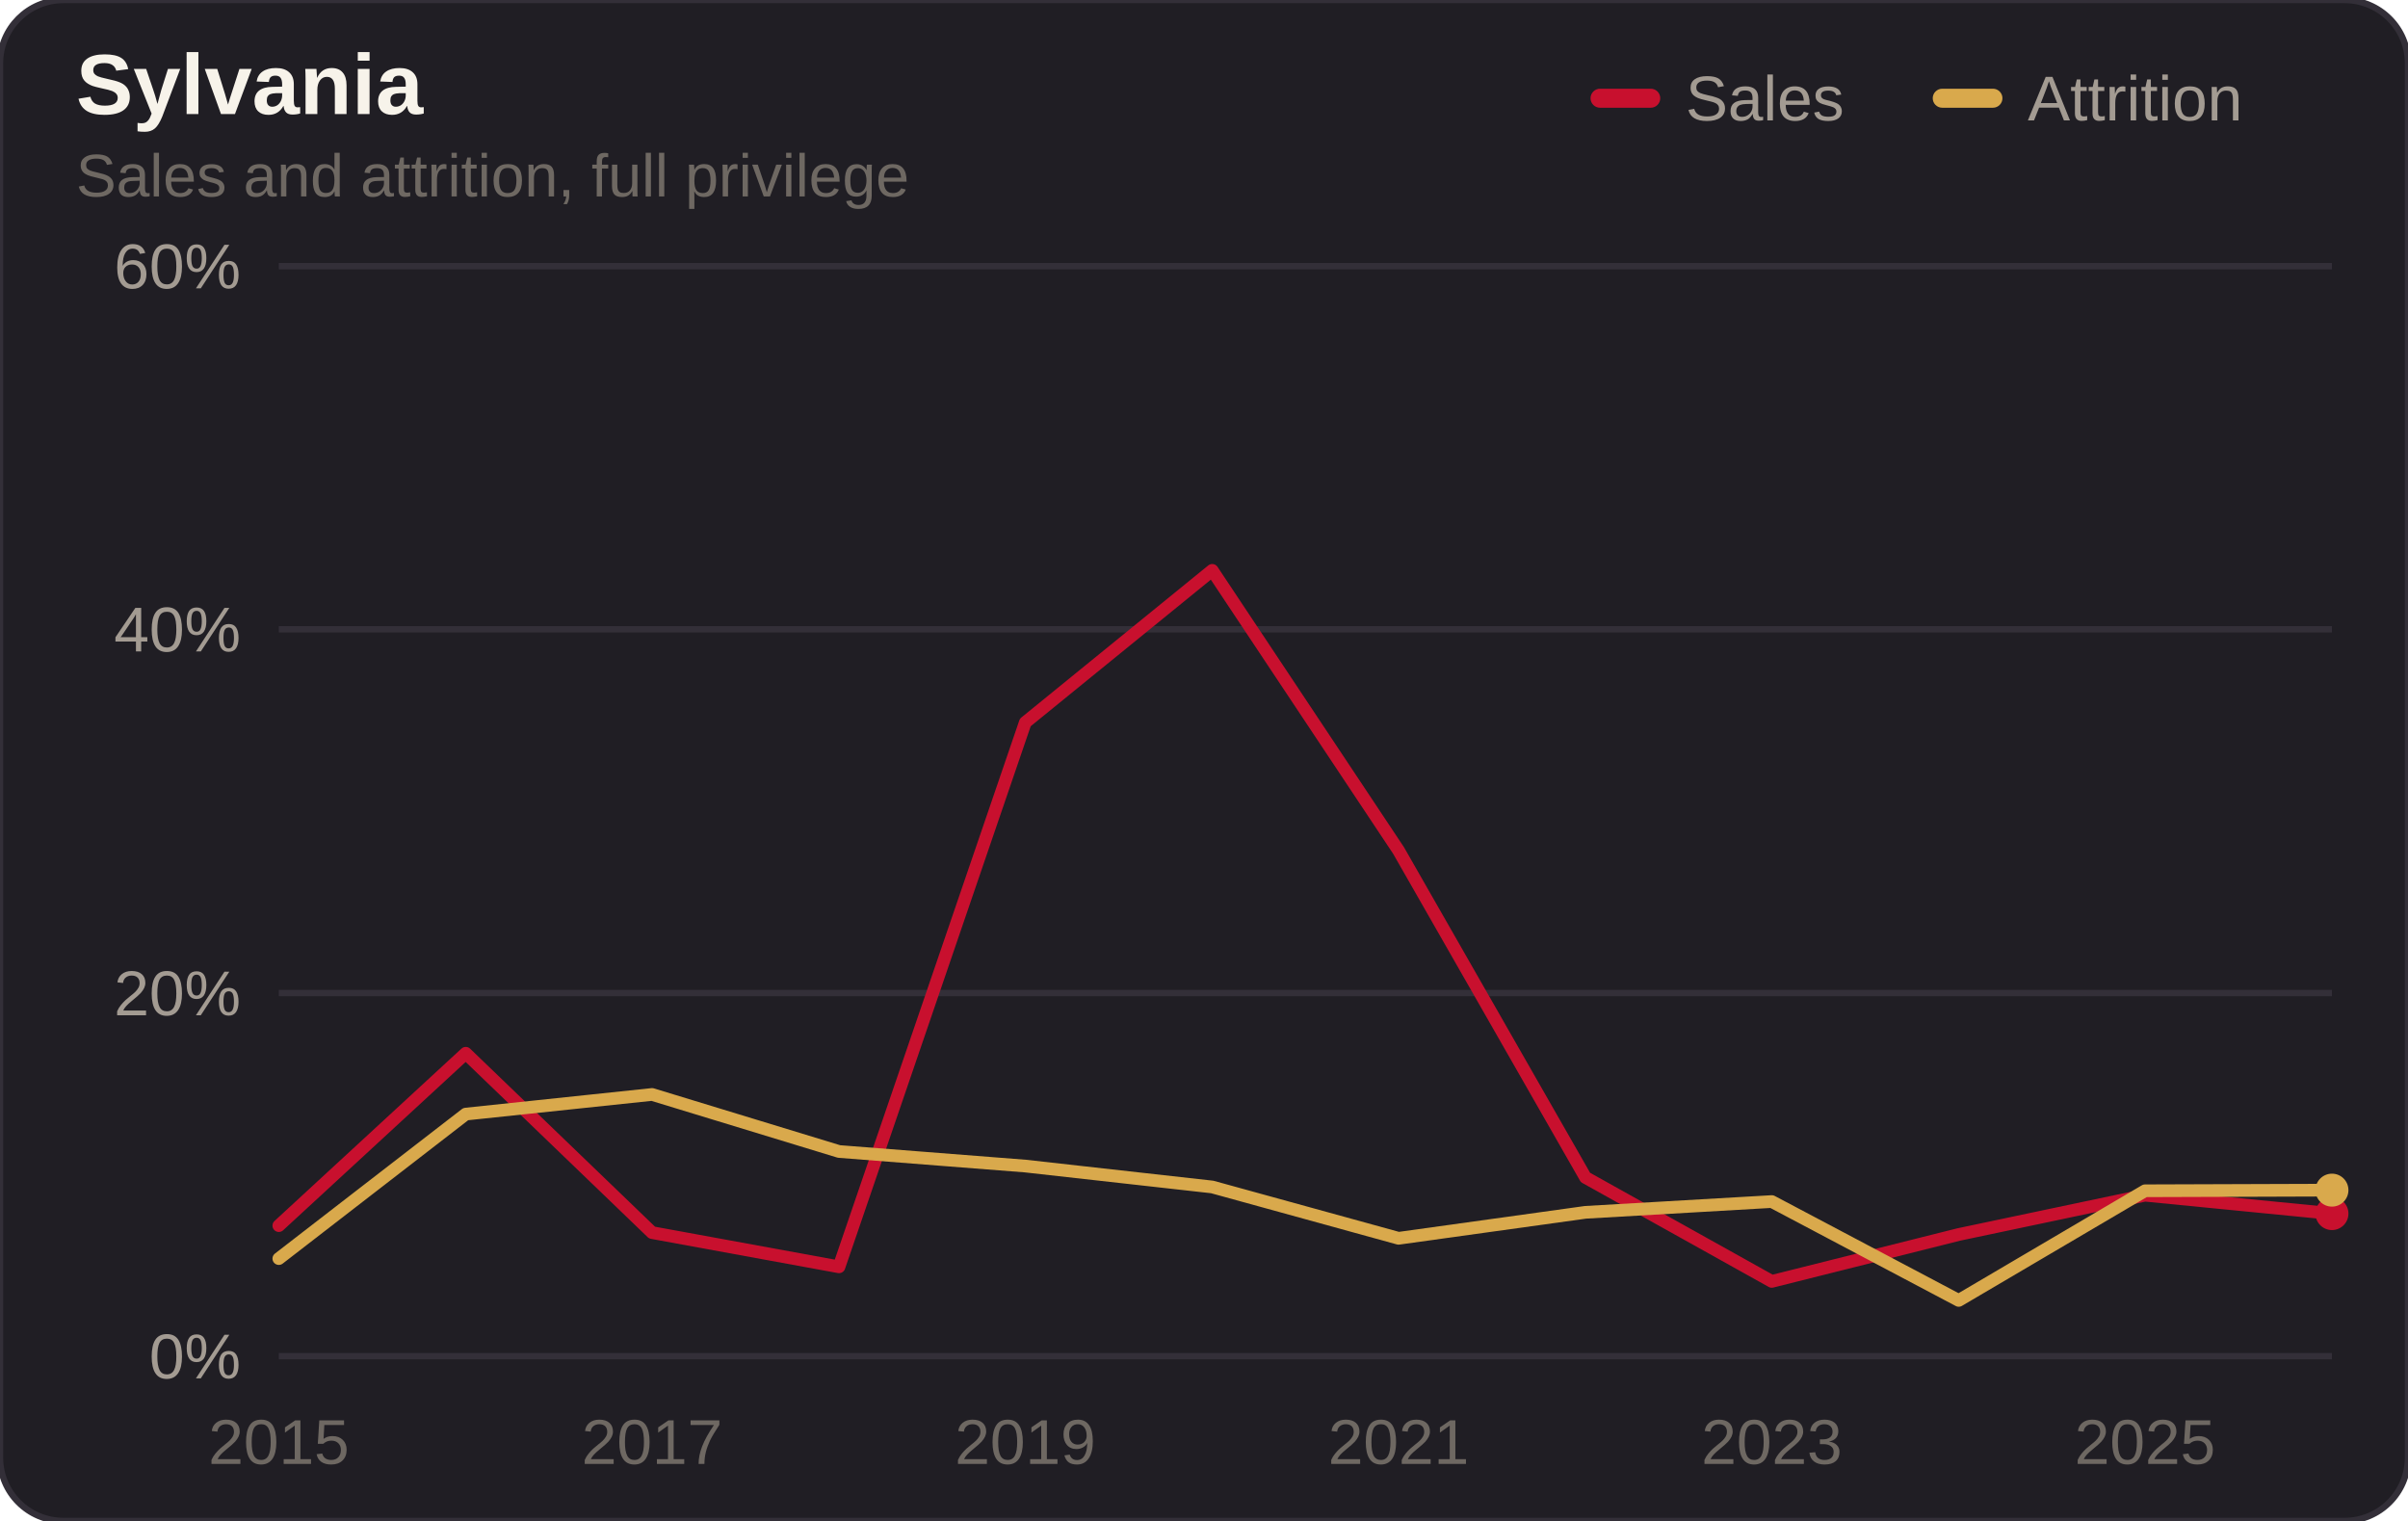
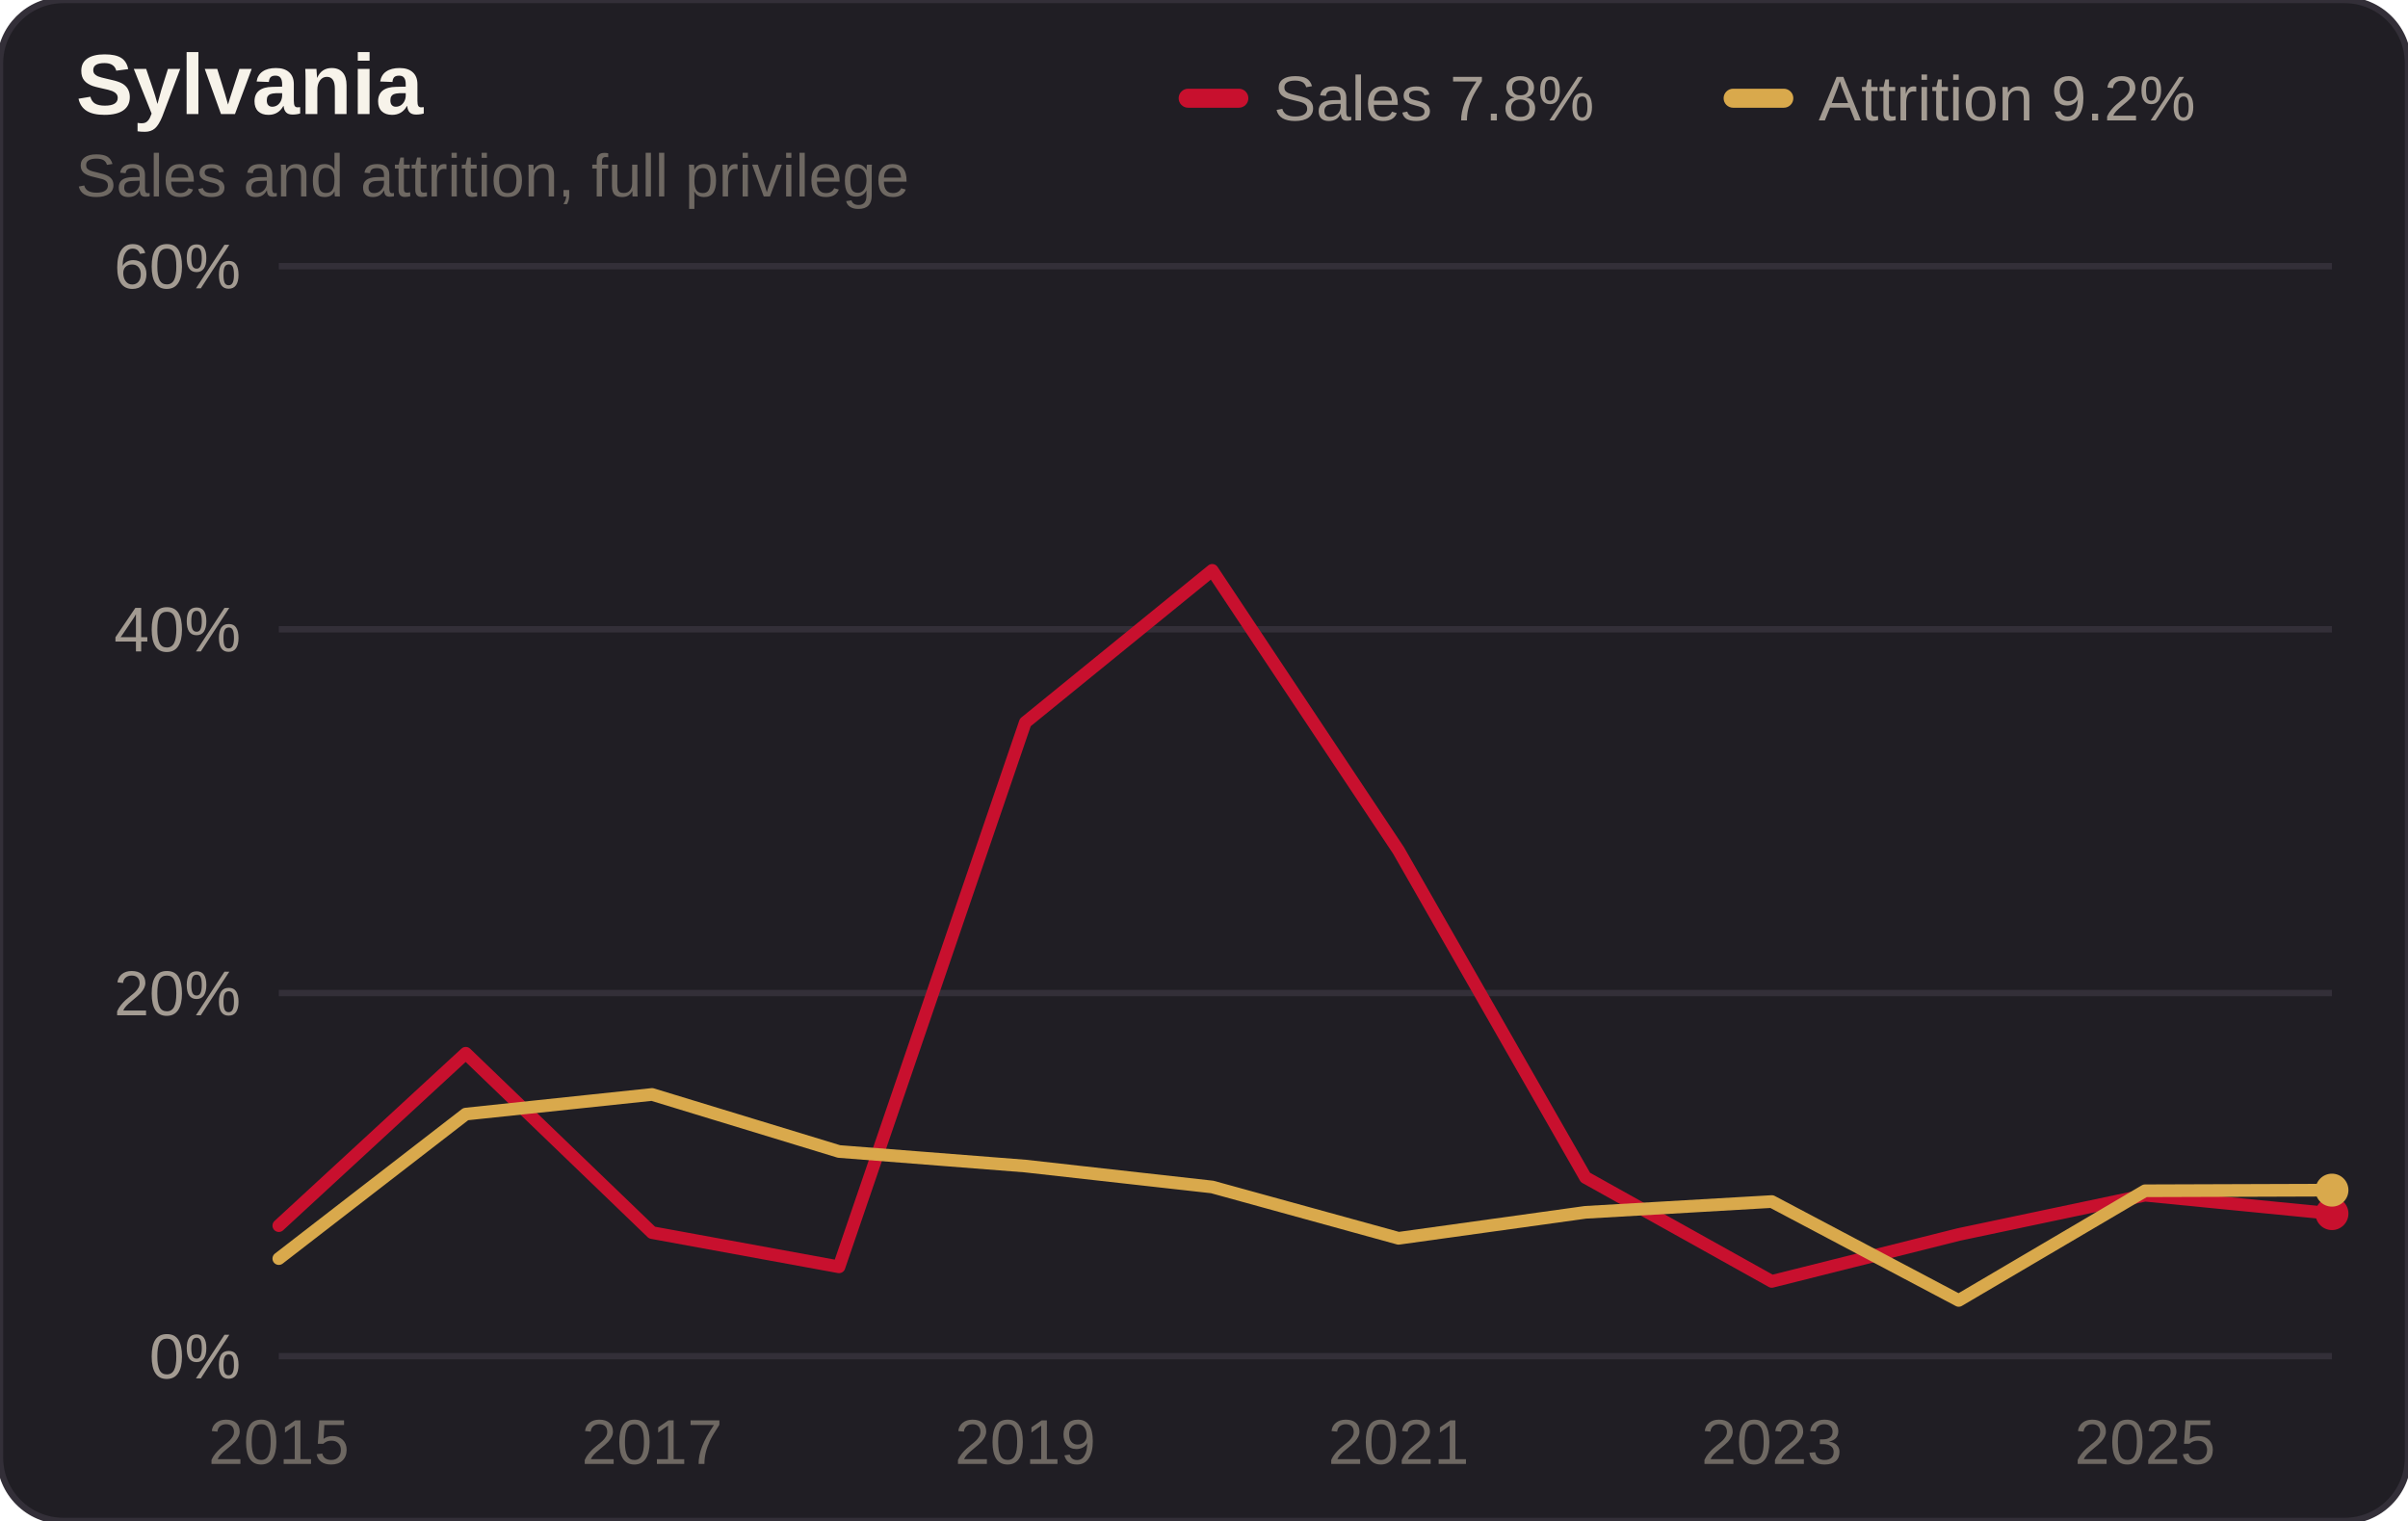
<svg xmlns="http://www.w3.org/2000/svg" viewBox="0 0 380 240" width="380" height="240" role="img" aria-label="Sylvania, Sales and attrition, full privilege">
  <rect width="380" height="240" rx="10" fill="#201E24" stroke="#332F38" />
  <text x="12" y="18" fill="#F7F3EA" font-family="system-ui, -apple-system, 'Helvetica Neue', Arial, sans-serif" font-size="13.5" font-weight="700">Sylvania</text>
  <text x="12" y="31" fill="#6E6862" font-family="system-ui, -apple-system, 'Helvetica Neue', Arial, sans-serif" font-size="9.5">Sales and attrition, full privilege</text>
  <line x1="44" y1="214.0" x2="368" y2="214.0" stroke="#332F38" stroke-width="1" />
  <text x="38" y="217.5" fill="#A39B92" font-family="system-ui, -apple-system, 'Helvetica Neue', Arial, sans-serif" font-size="10" text-anchor="end">0%</text>
  <line x1="44" y1="156.7" x2="368" y2="156.7" stroke="#332F38" stroke-width="1" />
  <text x="38" y="160.2" fill="#A39B92" font-family="system-ui, -apple-system, 'Helvetica Neue', Arial, sans-serif" font-size="10" text-anchor="end">20%</text>
  <line x1="44" y1="99.3" x2="368" y2="99.3" stroke="#332F38" stroke-width="1" />
  <text x="38" y="102.8" fill="#A39B92" font-family="system-ui, -apple-system, 'Helvetica Neue', Arial, sans-serif" font-size="10" text-anchor="end">40%</text>
  <line x1="44" y1="42.0" x2="368" y2="42.0" stroke="#332F38" stroke-width="1" />
  <text x="38" y="45.5" fill="#A39B92" font-family="system-ui, -apple-system, 'Helvetica Neue', Arial, sans-serif" font-size="10" text-anchor="end">60%</text>
  <text x="44.0" y="231" fill="#6E6862" font-family="system-ui, -apple-system, 'Helvetica Neue', Arial, sans-serif" font-size="10" text-anchor="middle">2015</text>
  <text x="102.9" y="231" fill="#6E6862" font-family="system-ui, -apple-system, 'Helvetica Neue', Arial, sans-serif" font-size="10" text-anchor="middle">2017</text>
  <text x="161.8" y="231" fill="#6E6862" font-family="system-ui, -apple-system, 'Helvetica Neue', Arial, sans-serif" font-size="10" text-anchor="middle">2019</text>
  <text x="220.7" y="231" fill="#6E6862" font-family="system-ui, -apple-system, 'Helvetica Neue', Arial, sans-serif" font-size="10" text-anchor="middle">2021</text>
  <text x="279.6" y="231" fill="#6E6862" font-family="system-ui, -apple-system, 'Helvetica Neue', Arial, sans-serif" font-size="10" text-anchor="middle">2023</text>
  <text x="338.5" y="231" fill="#6E6862" font-family="system-ui, -apple-system, 'Helvetica Neue', Arial, sans-serif" font-size="10" text-anchor="middle">2025</text>
  <path d="M44.0,193.4 L73.5,166.2 L102.9,194.5 L132.4,199.9 L161.8,114.0 L191.3,90.0 L220.7,134.2 L250.2,185.8 L279.6,202.2 L309.1,194.8 L338.5,188.6 L368.0,191.5" fill="none" stroke="#C8102E" stroke-width="2" stroke-linejoin="round" stroke-linecap="round" />
  <circle cx="368.0" cy="191.5" r="2.6" fill="#C8102E" />
  <path d="M44.0,198.6 L73.5,175.8 L102.9,172.7 L132.4,181.7 L161.8,184.0 L191.3,187.3 L220.7,195.4 L250.2,191.3 L279.6,189.6 L309.1,205.2 L338.5,187.9 L368.0,187.8" fill="none" stroke="#D9A94C" stroke-width="2" stroke-linejoin="round" stroke-linecap="round" />
  <circle cx="368.0" cy="187.8" r="2.6" fill="#D9A94C" />
-   <rect x="251.0" y="14" width="11" height="3" rx="1.5" fill="#C8102E" />
-   <text x="266.0" y="19" fill="#A39B92" font-family="system-ui, -apple-system, 'Helvetica Neue', Arial, sans-serif" font-size="10">Sales</text>
-   <rect x="305.0" y="14" width="11" height="3" rx="1.5" fill="#D9A94C" />
-   <text x="320.0" y="19" fill="#A39B92" font-family="system-ui, -apple-system, 'Helvetica Neue', Arial, sans-serif" font-size="10">Attrition</text>
+   <rect x="186.0" y="14" width="11" height="3" rx="1.5" fill="#C8102E" />
+   <text x="201.0" y="19" fill="#A39B92" font-family="system-ui, -apple-system, 'Helvetica Neue', Arial, sans-serif" font-size="10">Sales  7.8%</text>
+   <rect x="272.0" y="14" width="11" height="3" rx="1.5" fill="#D9A94C" />
+   <text x="287.0" y="19" fill="#A39B92" font-family="system-ui, -apple-system, 'Helvetica Neue', Arial, sans-serif" font-size="10">Attrition  9.2%</text>
</svg>
